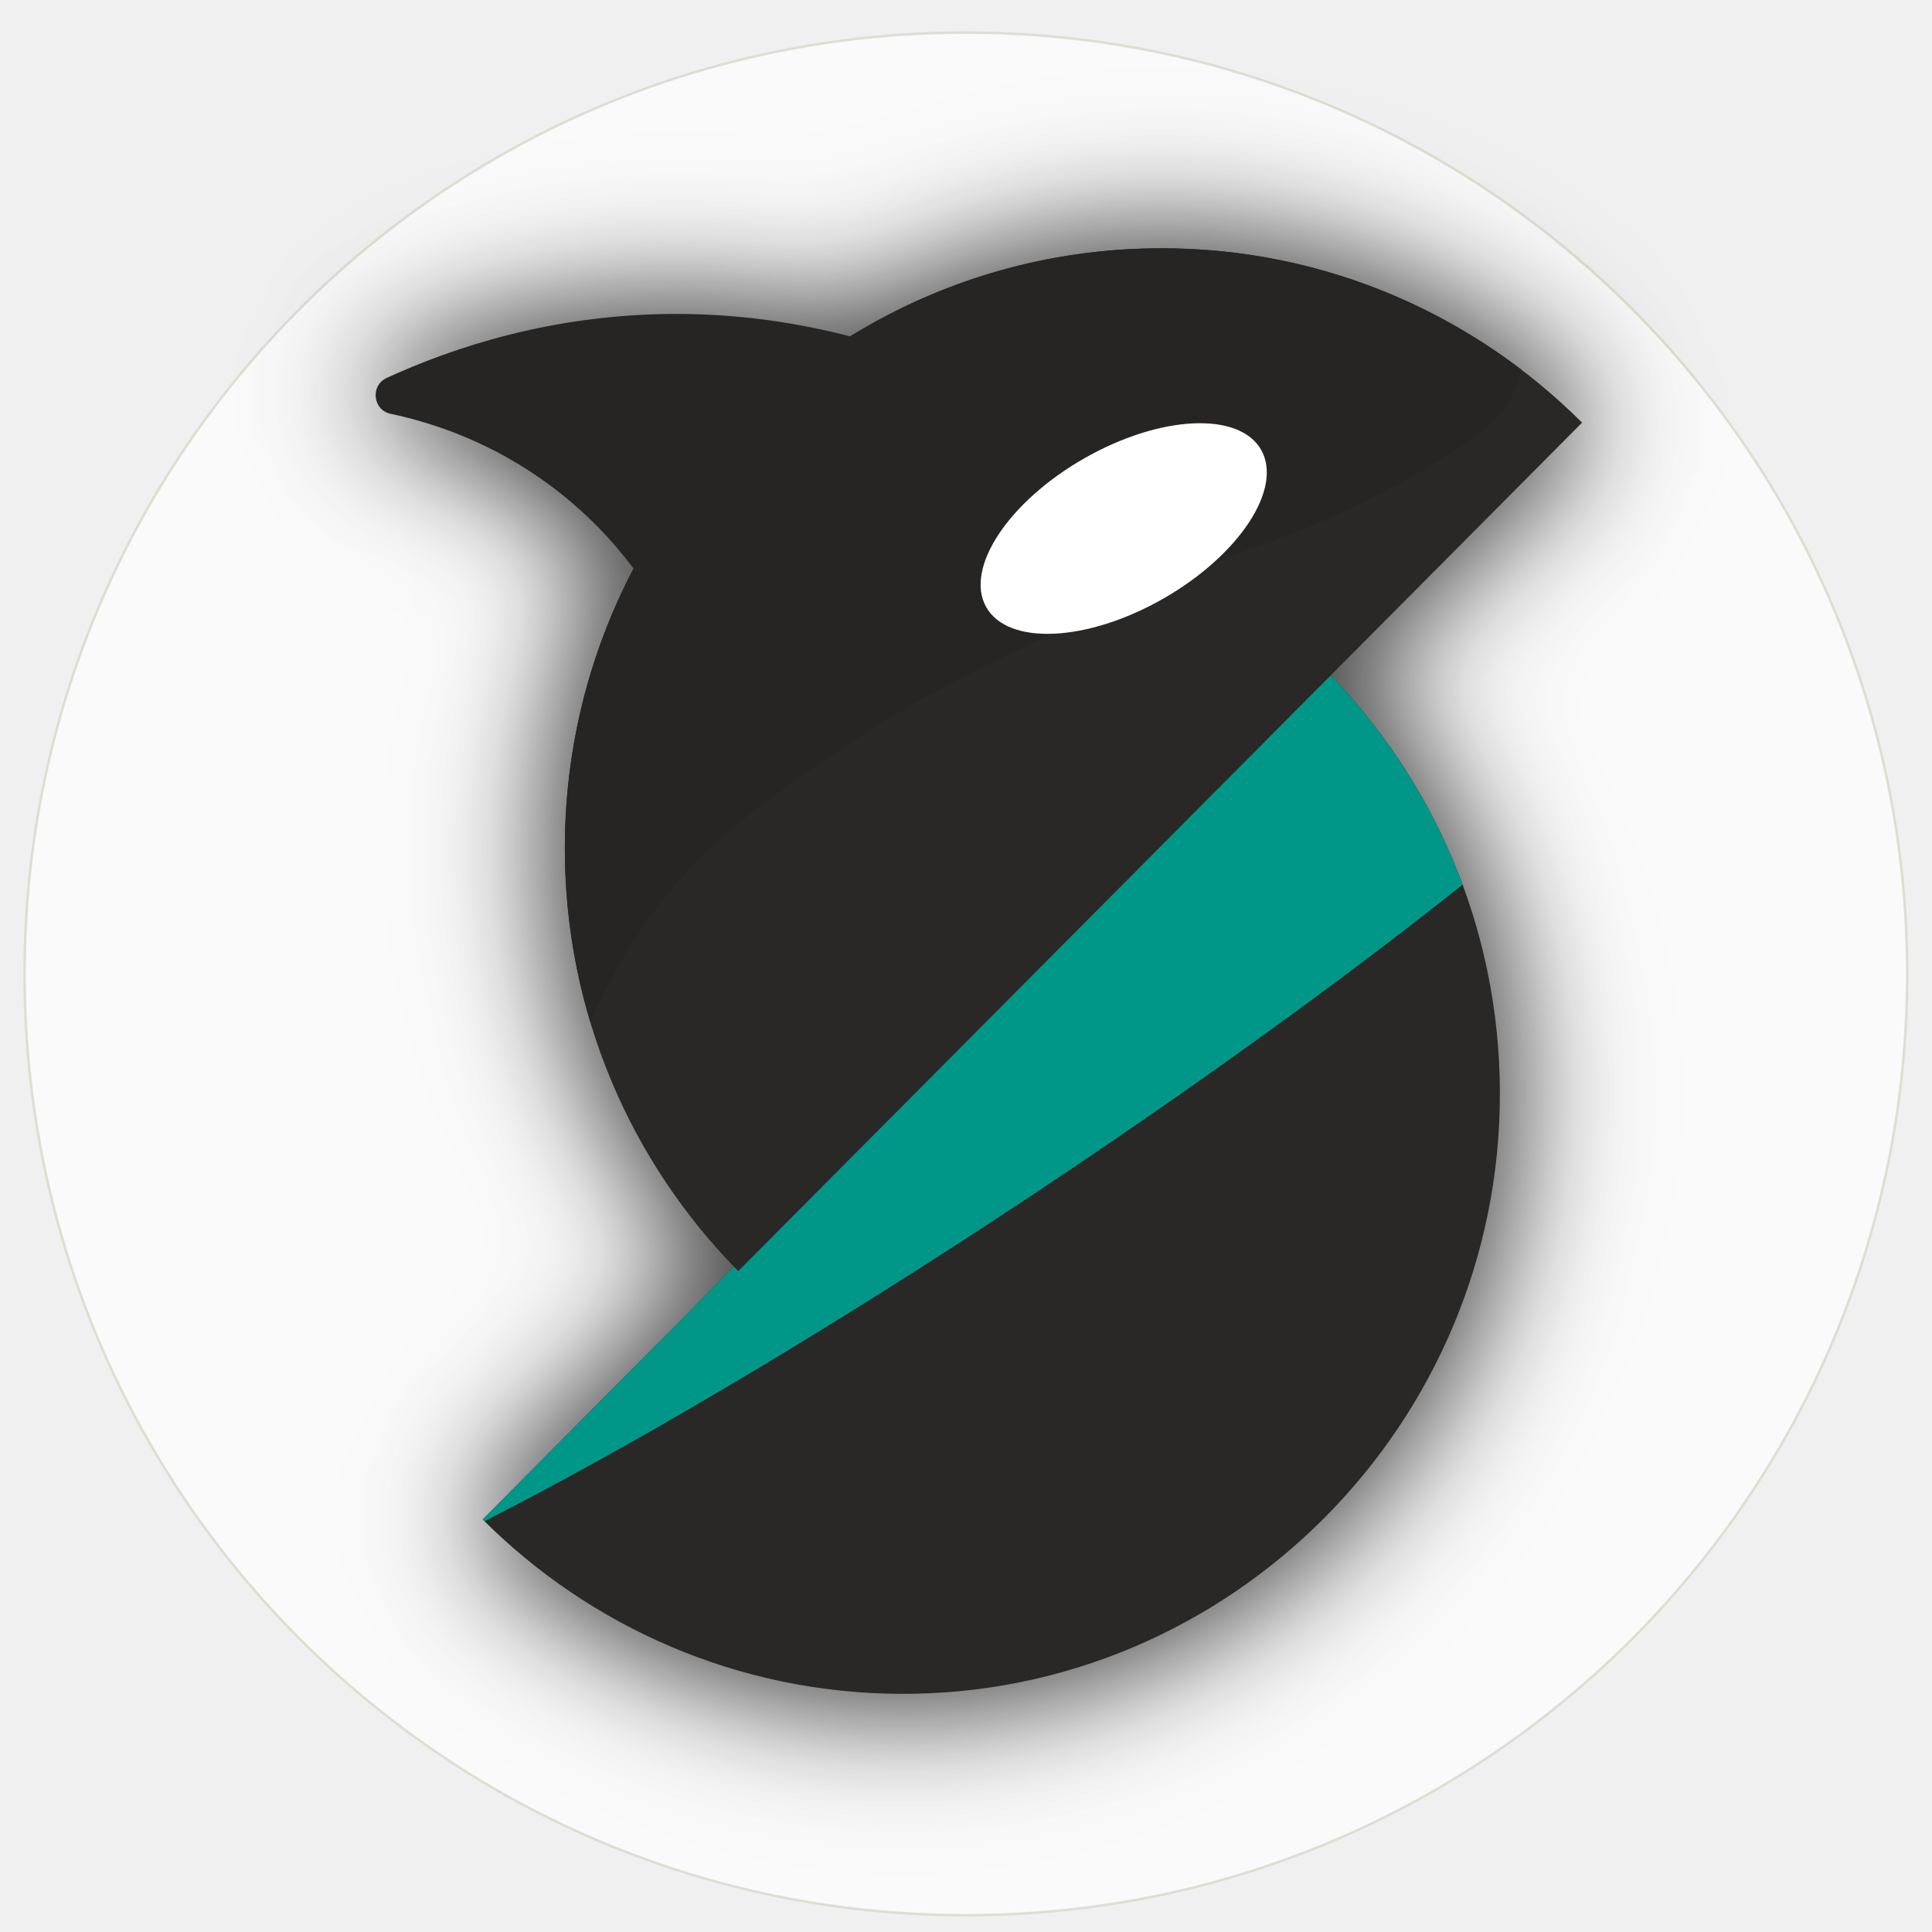
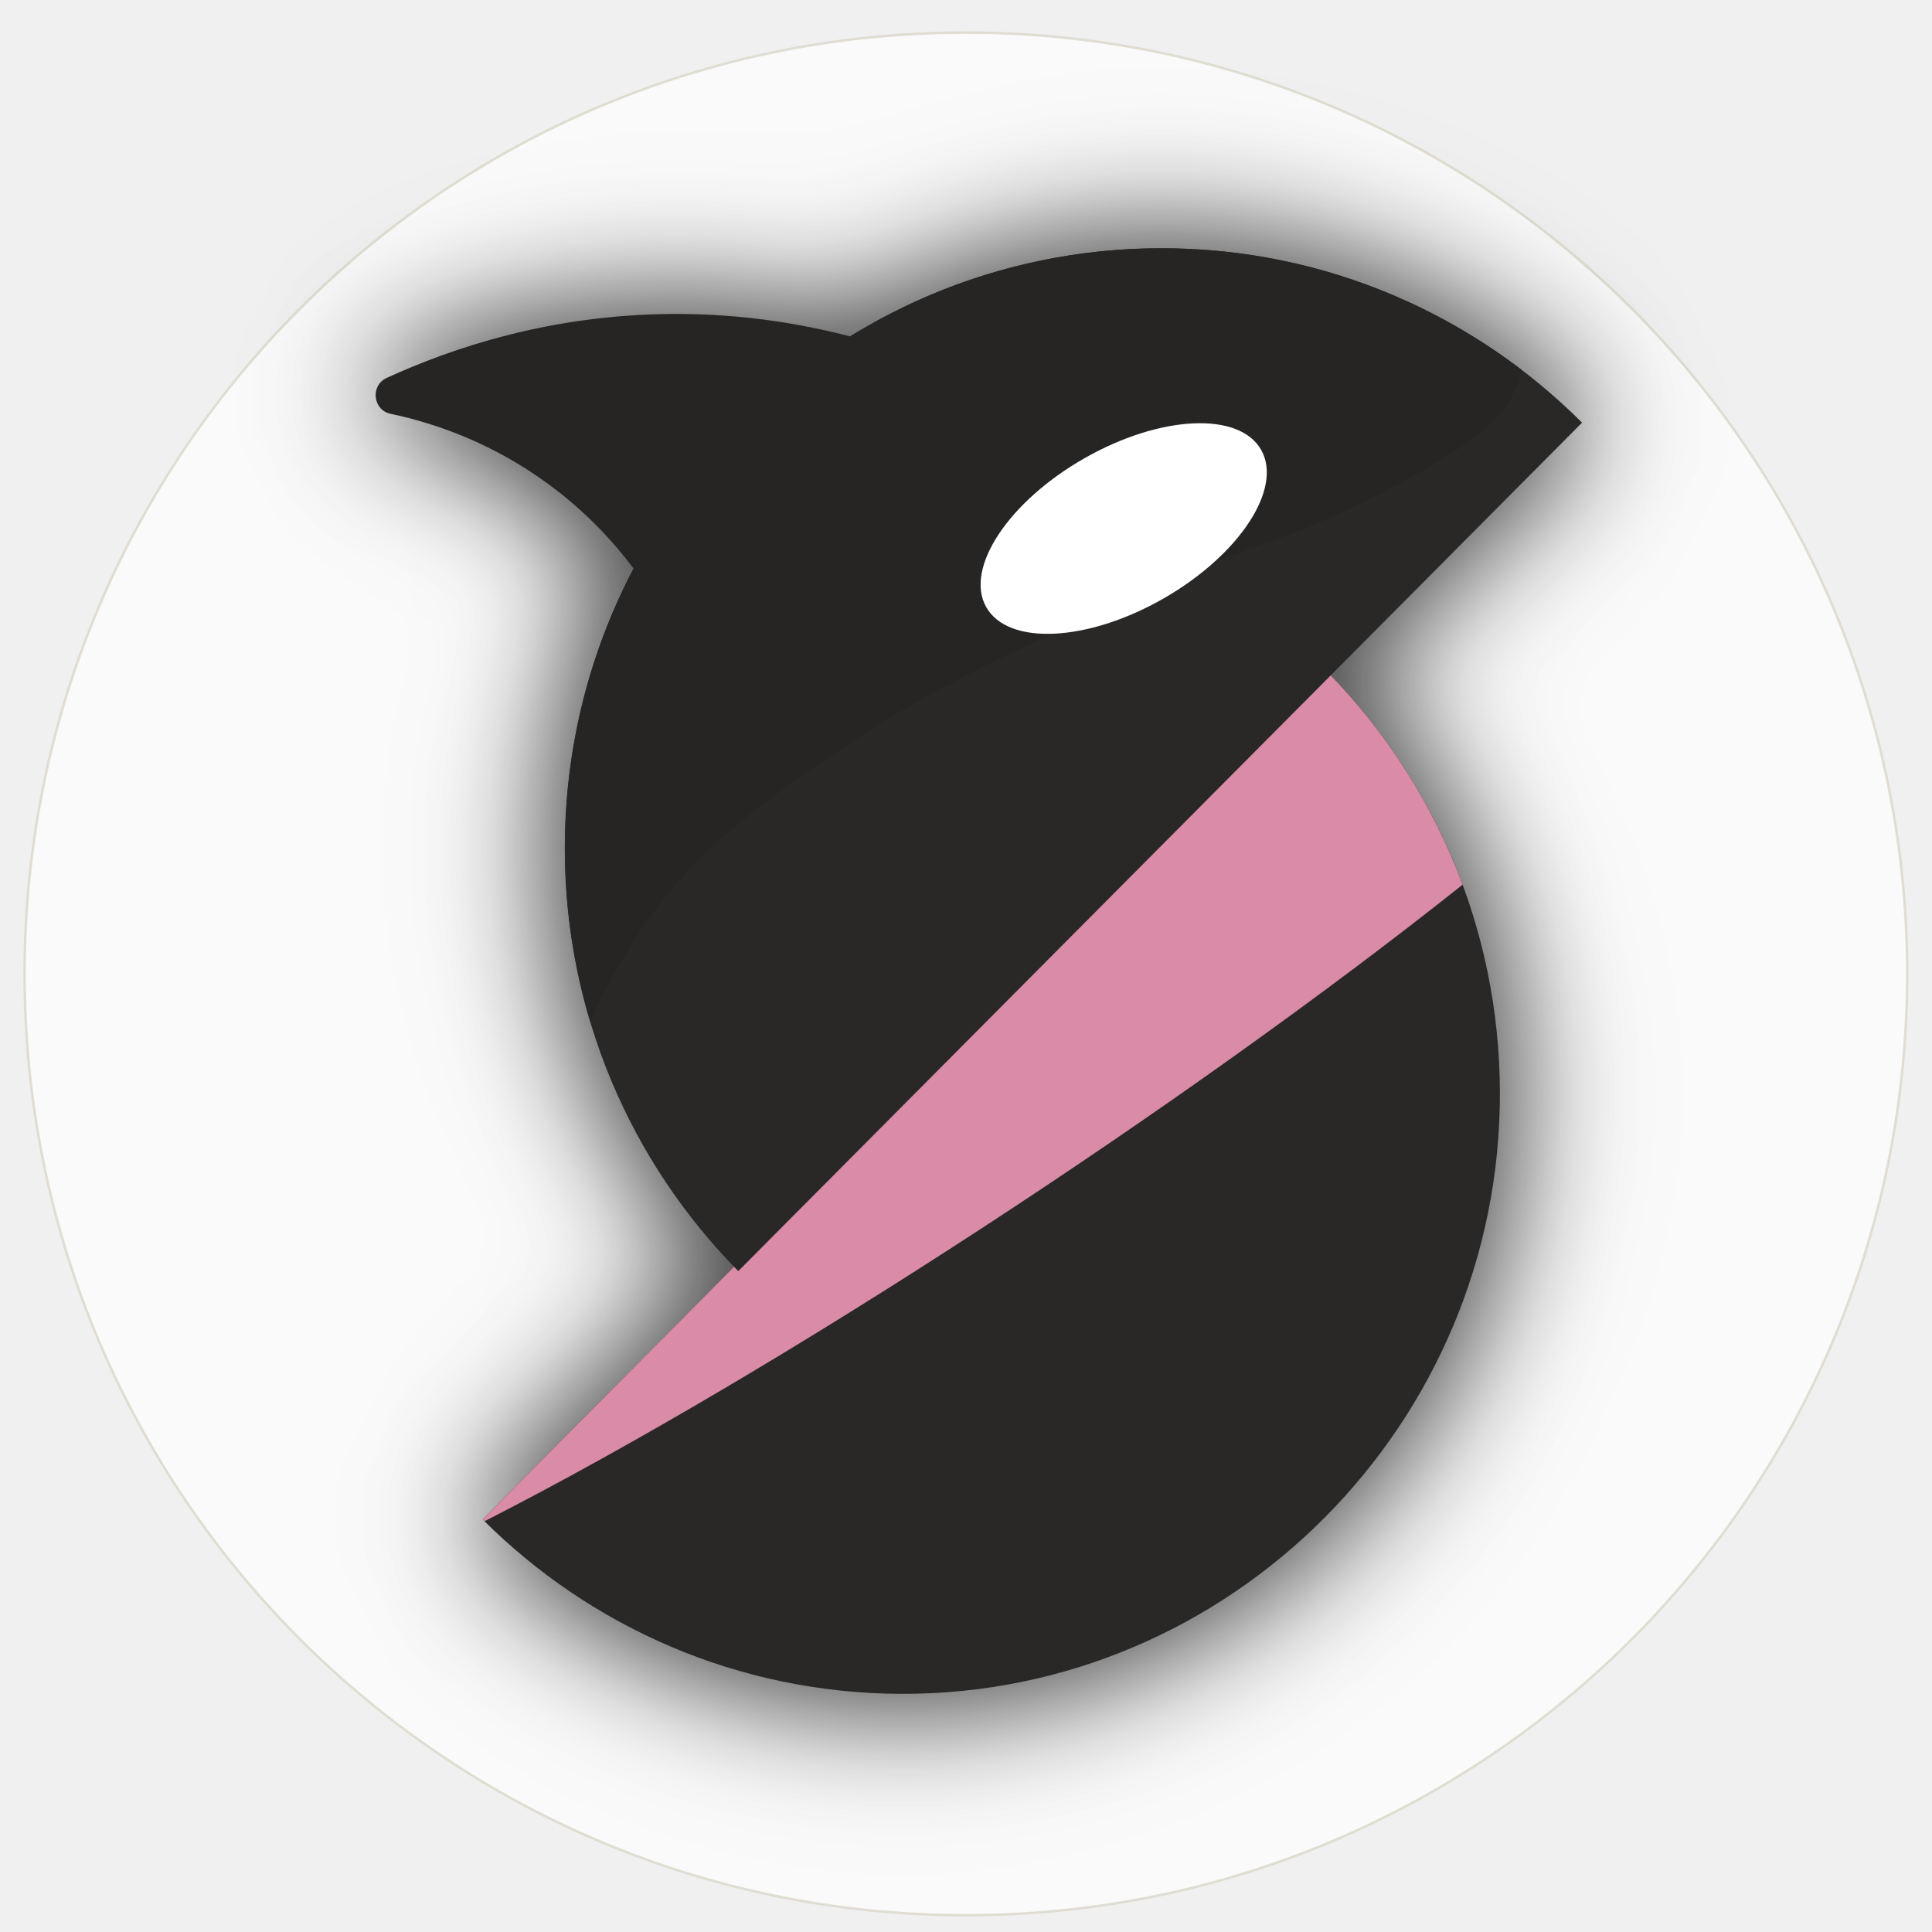
<svg xmlns="http://www.w3.org/2000/svg" xmlns:xlink="http://www.w3.org/1999/xlink" version="1.1" id="svg2" width="1024" height="1024" viewBox="0 0 1280 1280">
  <defs id="defs6">
    <linearGradient id="linearGradient4731">
      <stop style="stop-color:#000000;stop-opacity:1;" offset="0" id="stop4727" />
      <stop style="stop-color:#000000;stop-opacity:0;" offset="1" id="stop4729" />
    </linearGradient>
    <linearGradient id="linearGradient3247">
      <stop style="stop-color:#9c1a1a;stop-opacity:1;" offset="0" id="stop3245" />
    </linearGradient>
    <linearGradient id="linearGradient3241">
      <stop style="stop-color:#f9f9f9;stop-opacity:0.7;" offset="0" id="stop3239" />
    </linearGradient>
    <clipPath clipPathUnits="userSpaceOnUse" id="clipPath16">
      <path d="M 0,792 H 612 V 0 H 0 Z" id="path14" />
    </clipPath>
    <radialGradient xlink:href="#linearGradient4731" id="radialGradient4733" cx="306.272" cy="387.852" fx="306.272" fy="387.852" r="299.729" gradientTransform="matrix(1,0,0,1.198245,0,-76.88981)" gradientUnits="userSpaceOnUse" />
    <filter style="color-interpolation-filters:sRGB;" id="filter5943" x="-0.241" y="-0.197" width="1.483" height="1.394">
      <feFlood flood-opacity="0.498" flood-color="rgb(0,0,0)" result="flood" id="feFlood5933" />
      <feComposite in="flood" in2="SourceGraphic" operator="in" result="composite1" id="feComposite5935" />
      <feGaussianBlur in="composite1" stdDeviation="30.53" result="blur" id="feGaussianBlur5937" />
      <feOffset dx="0" dy="0" result="offset" id="feOffset5939" />
      <feComposite in="SourceGraphic" in2="offset" operator="over" result="fbSourceGraphic" id="feComposite5941" />
      <feColorMatrix result="fbSourceGraphicAlpha" in="fbSourceGraphic" values="0 0 0 -1 0 0 0 0 -1 0 0 0 0 -1 0 0 0 0 1 0" id="feColorMatrix5945" />
      <feFlood id="feFlood5947" flood-opacity="0.498" flood-color="rgb(0,0,0)" result="flood" in="fbSourceGraphic" />
      <feComposite in2="fbSourceGraphic" id="feComposite5949" in="flood" operator="in" result="composite1" />
      <feGaussianBlur id="feGaussianBlur5951" in="composite1" stdDeviation="30.53" result="blur" />
      <feOffset id="feOffset5953" dx="0" dy="0" result="offset" />
      <feComposite in2="offset" id="feComposite5955" in="fbSourceGraphic" operator="over" result="composite2" />
    </filter>
  </defs>
  <g id="layer1" transform="matrix(0.9989575,0,0,0.9979921,-0.933722,0.06231743)" style="display:inline;fill:none">
    <ellipse style="fill:#fafafa;fill-opacity:1;fill-rule:evenodd;stroke:#d7d4c3;stroke-width:1.657;stroke-opacity:0.718" id="path713" cx="641.534" cy="646.471" rx="624.273" ry="624.877" />
  </g>
  <g id="g8" transform="matrix(1.333333,0,0,-1.333333,0,1056)" style="display:inline">
    <g id="g10" transform="translate(180.1153,-78.36576)" style="filter:url(#filter5943)">
      <g id="g3273" transform="translate(-7.954949,-26.51651)" style="display:inline;opacity:0.285;mix-blend-mode:overlay;fill-opacity:1;fill:url(#radialGradient4733)">
        <g id="g3271" clip-path="url(#clipPath16)" style="fill-opacity:1;fill:url(#radialGradient4733)">
          <g id="g3253" transform="translate(59.7287,115.3517)" style="fill-opacity:1;fill:url(#radialGradient4733)">
            <path d="m 0,0 c 53.332,-53.285 126.698,-86.317 207.744,-86.646 164.049,-0.664 298.355,134.38 297.699,299.337 -0.324,81.496 -33.176,155.271 -86.17,208.899 z" style="fill:url(#radialGradient4733);fill-opacity:1;fill-rule:nonzero;stroke:none" id="path3251" />
          </g>
          <g id="g3257" transform="translate(479.0017,536.9419)" style="fill-opacity:1;fill:url(#radialGradient4733)">
            <path d="m 0,0 -419.273,-421.59 c 0.298,-0.298 0.606,-0.587 0.906,-0.884 146.894,74.925 348.023,206.579 486.003,316.297 C 52.756,-65.97 29.506,-29.859 0,0" style="fill:url(#radialGradient4733);fill-opacity:1;fill-rule:nonzero;stroke:none" id="path3255" />
          </g>
          <g id="g3261" transform="translate(397.0372,747)" style="fill-opacity:1;fill:url(#radialGradient4733)">
            <path d="m 0,0 c -163.742,0 -296.482,-133.473 -296.482,-298.121 0,-81.979 32.915,-156.223 86.172,-210.117 l 419.273,421.59 C 155.364,-33.096 81.529,0 0,0" style="fill:url(#radialGradient4733);fill-opacity:1;fill-rule:nonzero;stroke:none" id="path3259" />
          </g>
          <g id="g3265" transform="translate(397.0372,747)" style="fill-opacity:1;fill:url(#radialGradient4733)">
            <path d="m 0,0 c -56.714,0 -109.702,-16.022 -154.751,-43.796 -24.127,6.312 -54.061,11.37 -88.437,11.157 -59.938,-0.372 -108.713,-16.603 -141.822,-31.784 -8.218,-3.768 -6.898,-15.967 1.941,-17.829 21.801,-4.593 50.498,-14.324 78.883,-35.28 17.931,-13.238 31.574,-27.883 41.856,-41.597 -21.794,-41.504 -34.152,-88.793 -34.152,-138.992 0,-29.952 4.412,-58.865 12.586,-86.137 12.54,27.79 25.699,46.391 29.916,52.184 27.229,37.41 56.015,56.883 98.542,85.651 31.328,21.193 74.856,46.047 199.916,97.449 0,0 39.121,11.017 91.587,42.212 20.912,12.433 36.823,24.17 41.863,42.526 0.355,1.293 0.677,2.57 0.973,3.83 C 129.175,-22.506 67.208,0 0,0" style="fill:url(#radialGradient4733);fill-opacity:1;fill-rule:nonzero;stroke:none" id="path3263" />
          </g>
          <g id="g3269" transform="translate(446.5563,646.8041)" style="fill-opacity:1;fill:url(#radialGradient4733)">
            <path d="m 0,0 c 10.875,-19.229 -10.891,-52.305 -48.616,-73.879 -37.725,-21.573 -77.124,-23.474 -88,-4.245 -10.875,19.229 10.891,52.305 48.617,73.879 C -50.274,17.328 -10.875,19.229 0,0" style="fill:url(#radialGradient4733);fill-opacity:1;fill-rule:nonzero;stroke:none" id="path3267" />
          </g>
        </g>
      </g>
      <g id="g12" clip-path="url(#clipPath16)">
        <g id="g18" transform="translate(59.7287,115.3517)">
          <path d="m 0,0 c 53.332,-53.285 126.698,-86.317 207.744,-86.646 164.049,-0.664 298.355,134.38 297.699,299.337 -0.324,81.496 -33.176,155.271 -86.17,208.899 z" style="fill:#292826;fill-opacity:1;fill-rule:nonzero;stroke:none" id="path20" />
        </g>
        <g id="g22" transform="translate(479.0017,536.9419)">
-           <path d="m 0,0 -419.273,-421.59 c 0.298,-0.298 0.606,-0.587 0.906,-0.884 146.894,74.925 348.023,206.579 486.003,316.297 C 52.756,-65.97 29.506,-29.859 0,0" style="fill:#009789;fill-opacity:1;fill-rule:nonzero;stroke:none" id="path24" />
+           <path d="m 0,0 -419.273,-421.59 c 0.298,-0.298 0.606,-0.587 0.906,-0.884 146.894,74.925 348.023,206.579 486.003,316.297 C 52.756,-65.97 29.506,-29.859 0,0" style="fill:#D98BA8;fill-opacity:1;fill-rule:nonzero;stroke:none" id="path24" />
        </g>
        <g id="g26" transform="translate(397.0372,747)">
          <path d="m 0,0 c -163.742,0 -296.482,-133.473 -296.482,-298.121 0,-81.979 32.915,-156.223 86.172,-210.117 l 419.273,421.59 C 155.364,-33.096 81.529,0 0,0" style="fill:#292826;fill-opacity:1;fill-rule:nonzero;stroke:none" id="path28" />
        </g>
        <g id="g30" transform="translate(397.0372,747)">
          <path d="m 0,0 c -56.714,0 -109.702,-16.022 -154.751,-43.796 -24.127,6.312 -54.061,11.37 -88.437,11.157 -59.938,-0.372 -108.713,-16.603 -141.822,-31.784 -8.218,-3.768 -6.898,-15.967 1.941,-17.829 21.801,-4.593 50.498,-14.324 78.883,-35.28 17.931,-13.238 31.574,-27.883 41.856,-41.597 -21.794,-41.504 -34.152,-88.793 -34.152,-138.992 0,-29.952 4.412,-58.865 12.586,-86.137 12.54,27.79 25.699,46.391 29.916,52.184 27.229,37.41 56.015,56.883 98.542,85.651 31.328,21.193 74.856,46.047 199.916,97.449 0,0 39.121,11.017 91.587,42.212 20.912,12.433 36.823,24.17 41.863,42.526 0.355,1.293 0.677,2.57 0.973,3.83 C 129.175,-22.506 67.208,0 0,0" style="fill:#262523;fill-opacity:1;fill-rule:nonzero;stroke:none" id="path32" />
        </g>
        <g id="g34" transform="translate(446.5563,646.8041)">
          <path d="m 0,0 c 10.875,-19.229 -10.891,-52.305 -48.616,-73.879 -37.725,-21.573 -77.124,-23.474 -88,-4.245 -10.875,19.229 10.891,52.305 48.617,73.879 C -50.274,17.328 -10.875,19.229 0,0" style="fill:#ffffff;fill-opacity:1;fill-rule:nonzero;stroke:none" id="path36" />
        </g>
      </g>
    </g>
  </g>
</svg>
